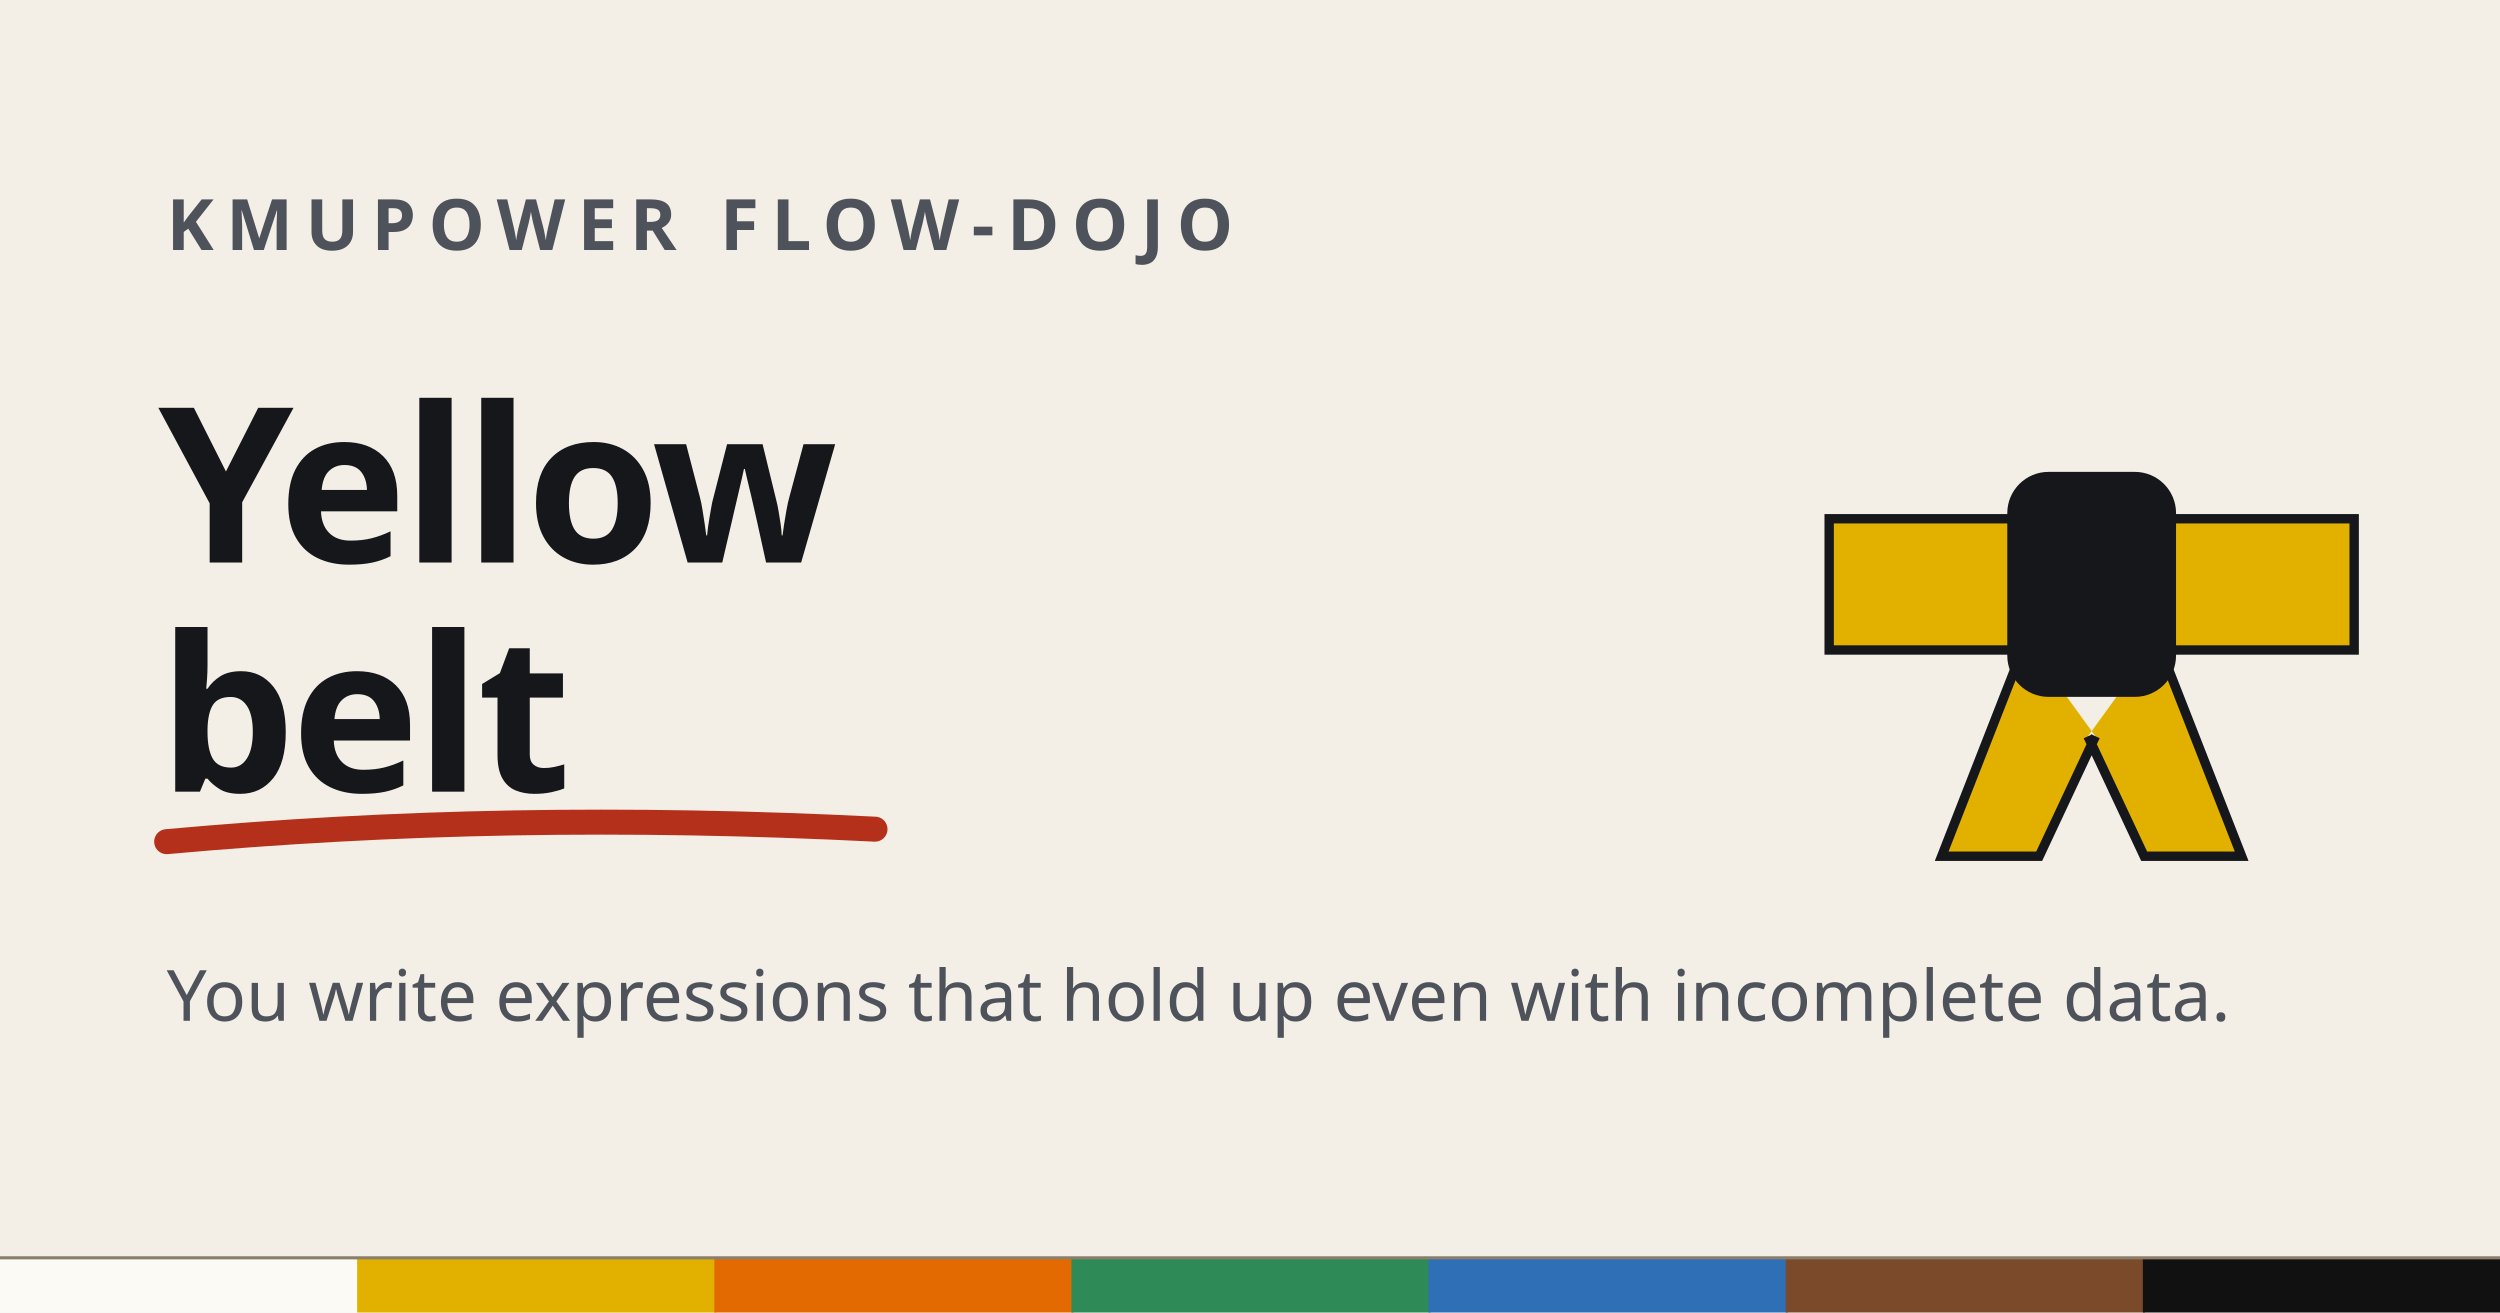
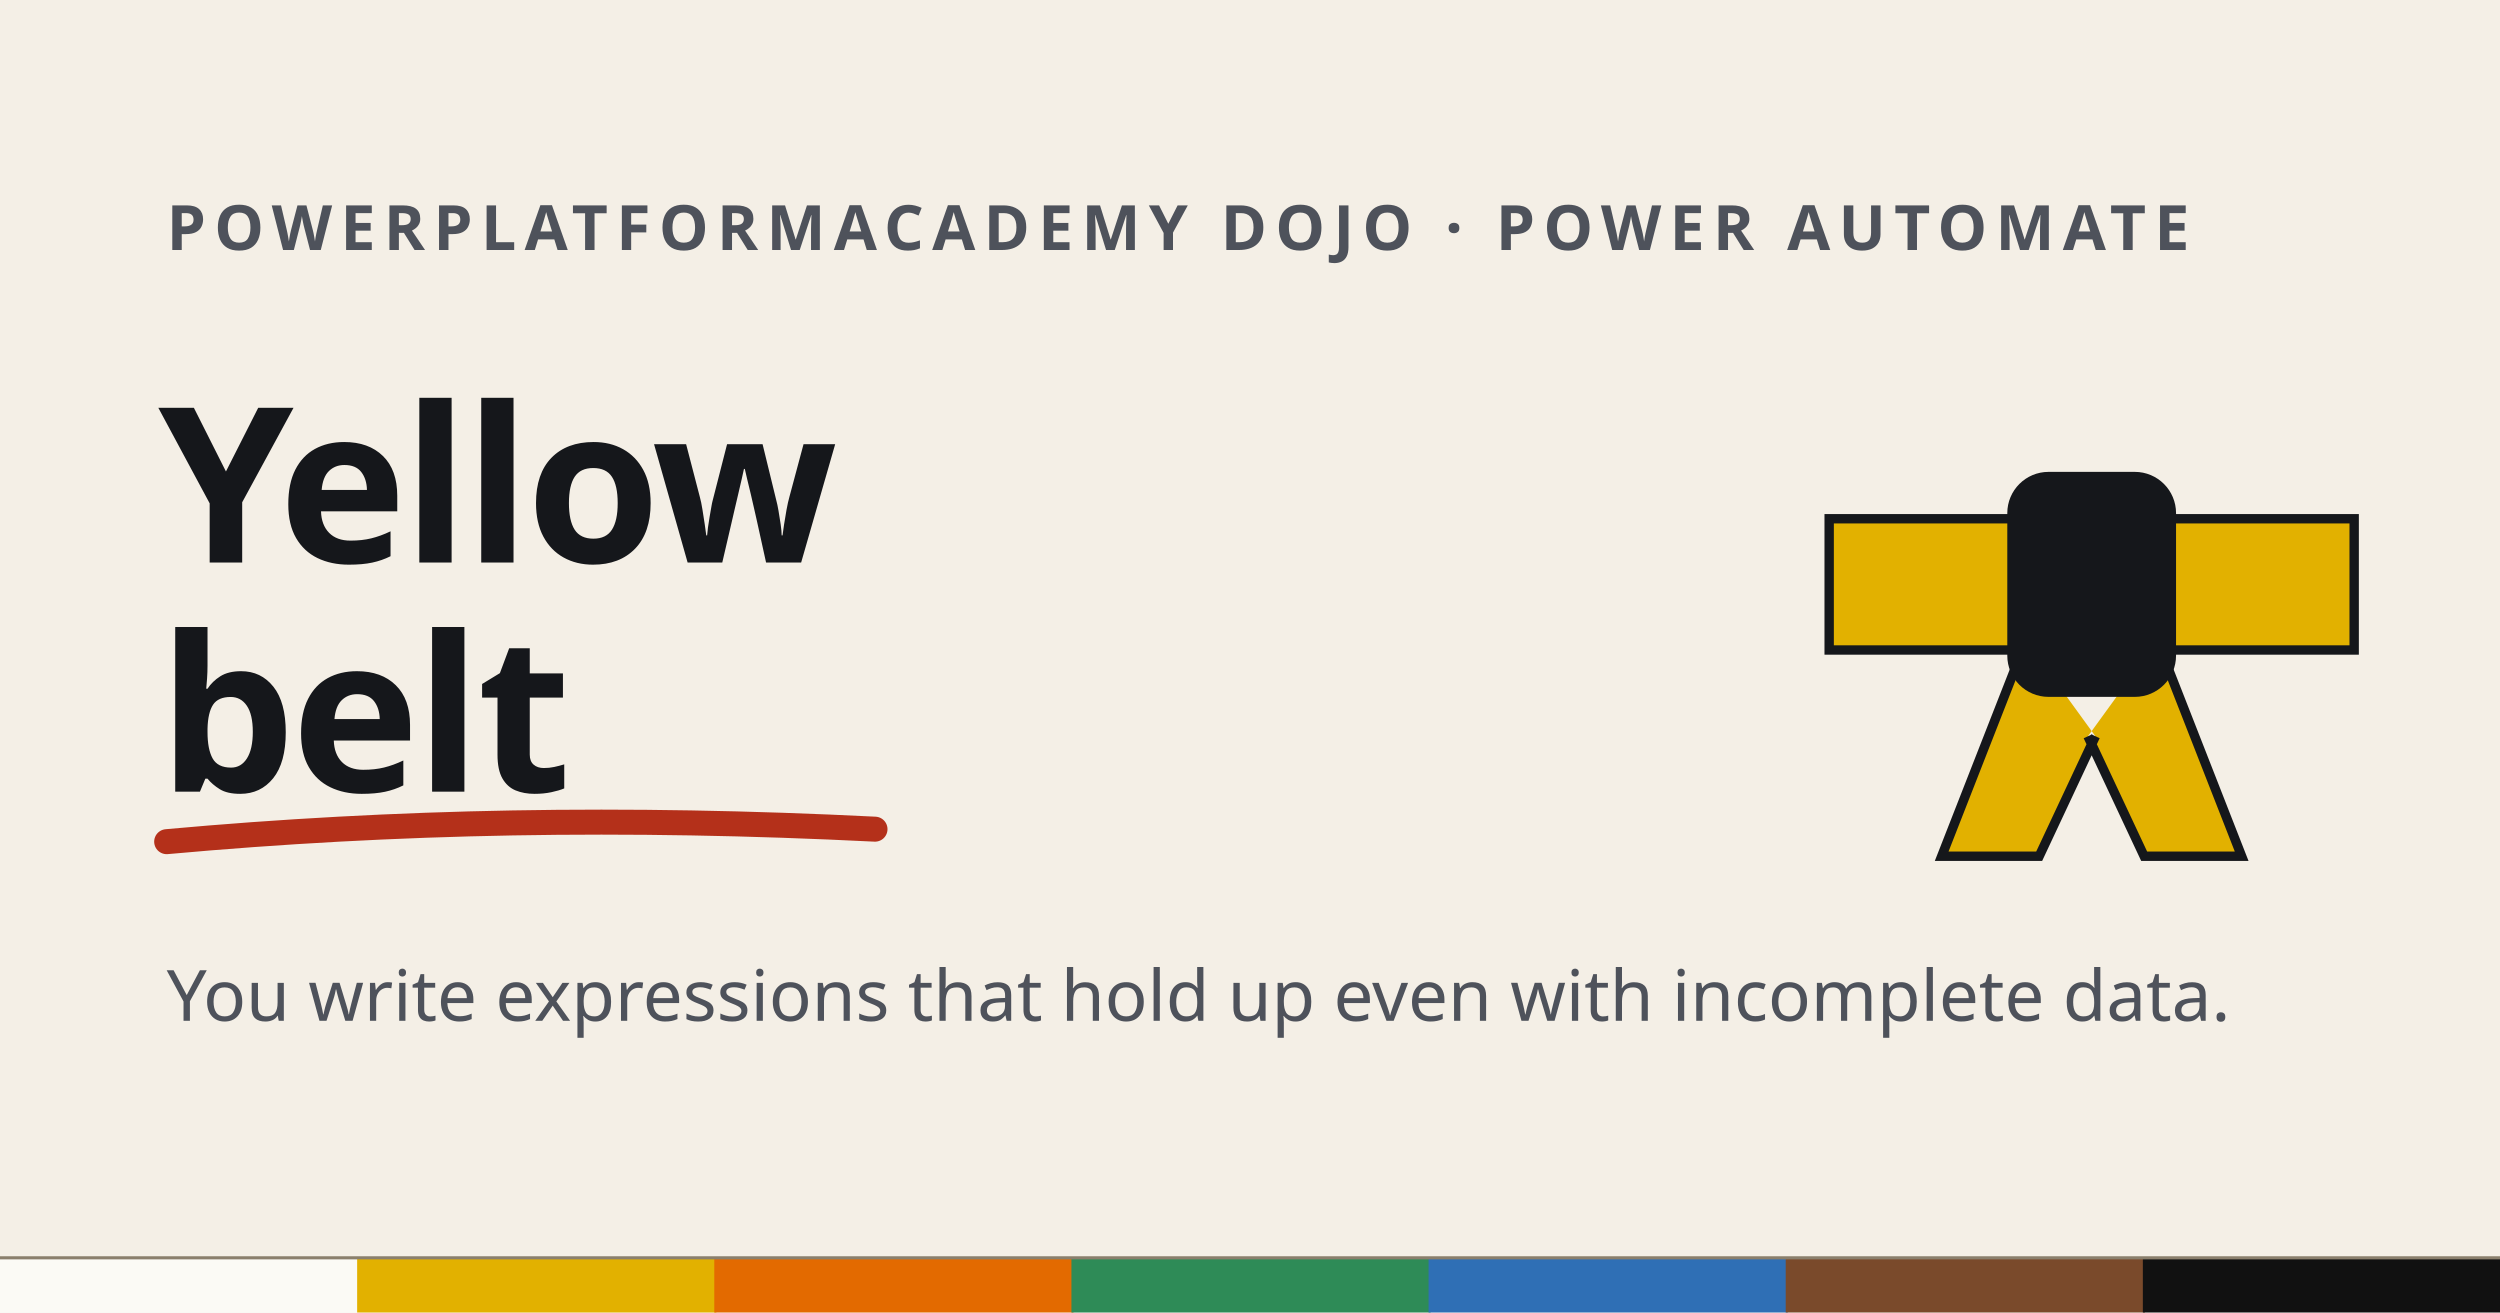
<svg xmlns="http://www.w3.org/2000/svg" width="1200" height="630" viewBox="0 0 1200 630">
  <rect width="1200" height="630" fill="#F4EFE6" />
  <rect x="0" y="604" width="172.429" height="26" fill="#FBFAF5" />
  <rect x="171.429" y="604" width="172.429" height="26" fill="#E2B100" />
  <rect x="342.857" y="604" width="172.429" height="26" fill="#E36A00" />
  <rect x="514.286" y="604" width="172.429" height="26" fill="#2E8B57" />
  <rect x="685.714" y="604" width="172.429" height="26" fill="#2F6FB5" />
  <rect x="857.143" y="604" width="172.429" height="26" fill="#7A4A2B" />
  <rect x="1028.571" y="604" width="172.429" height="26" fill="#111111" />
  <rect x="0" y="603" width="1200" height="1.5" fill="#8A7F6C" />
-   <text x="80" y="120" font-family="Bahnschrift, 'Arial Narrow', sans-serif" font-weight="600" font-size="34" letter-spacing="6" fill="#4E525B">KMUPOWER FLOW-DOJO</text>
+   <text x="80" y="120" font-family="Bahnschrift, 'Arial Narrow', sans-serif" font-weight="600" font-size="30" letter-spacing="4" fill="#4E525B">POWERPLATFORMACADEMY DOJO  ·  POWER AUTOMATE</text>
  <text x="76" y="270" font-family="Bahnschrift, 'Arial Narrow', sans-serif" font-weight="700" font-size="104" letter-spacing="-2" fill="#15171B">Yellow</text>
  <text x="76" y="380" font-family="Bahnschrift, 'Arial Narrow', sans-serif" font-weight="700" font-size="104" letter-spacing="-2" fill="#15171B">belt</text>
  <path d="M80 404C190 394 300 392 420 398" fill="none" stroke="#B4301A" stroke-width="12" stroke-linecap="round" />
  <text x="80" y="490" font-family="'Segoe UI', system-ui, sans-serif" font-size="34" fill="#4E525B">You write expressions that hold up even with incomplete data.</text>
  <g transform="translate(860 150) scale(9)">
    <path d="M2 11h28v7H2z" fill="#E2B100" stroke="#15171B" stroke-width=".5" />
    <path d="M12.5 17.5L8 29h5.2l3-6.4M19.5 17.5L24 29h-5.2l-3-6.4" fill="#E2B100" stroke="#15171B" stroke-width=".5" />
    <rect x="11.5" y="8.5" width="9" height="12" rx="2.2" fill="#15171B" />
  </g>
</svg>
